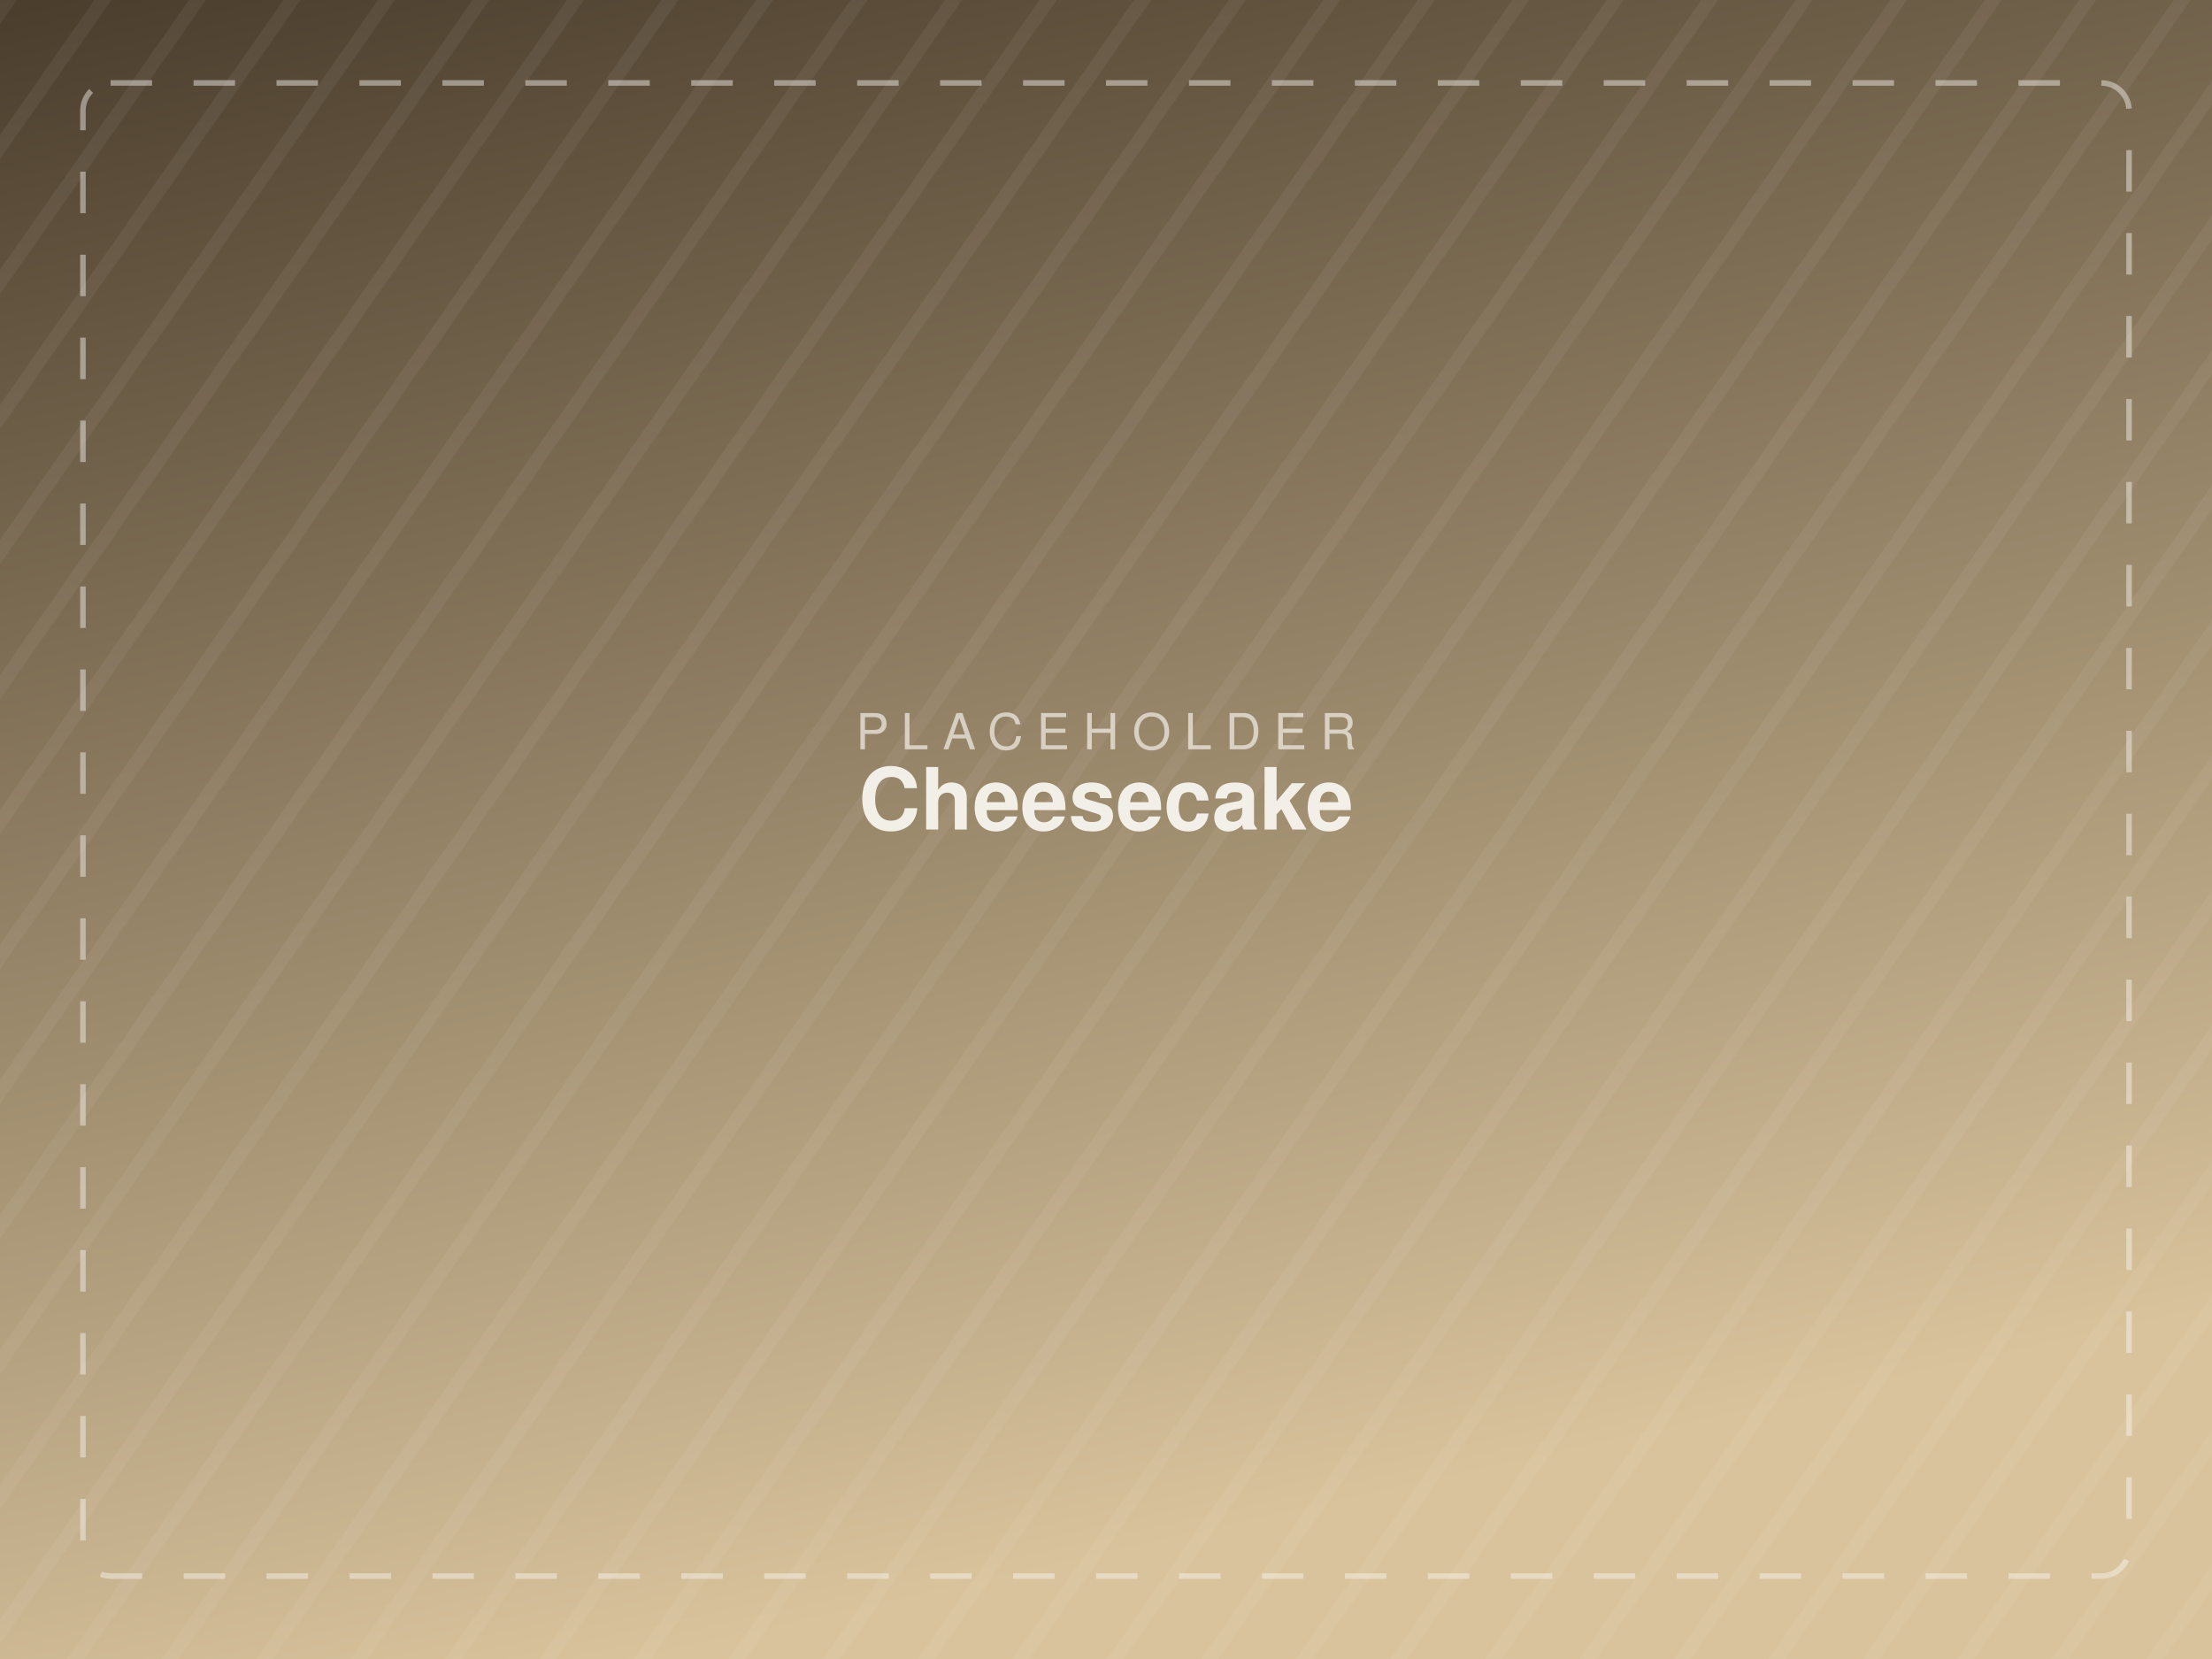
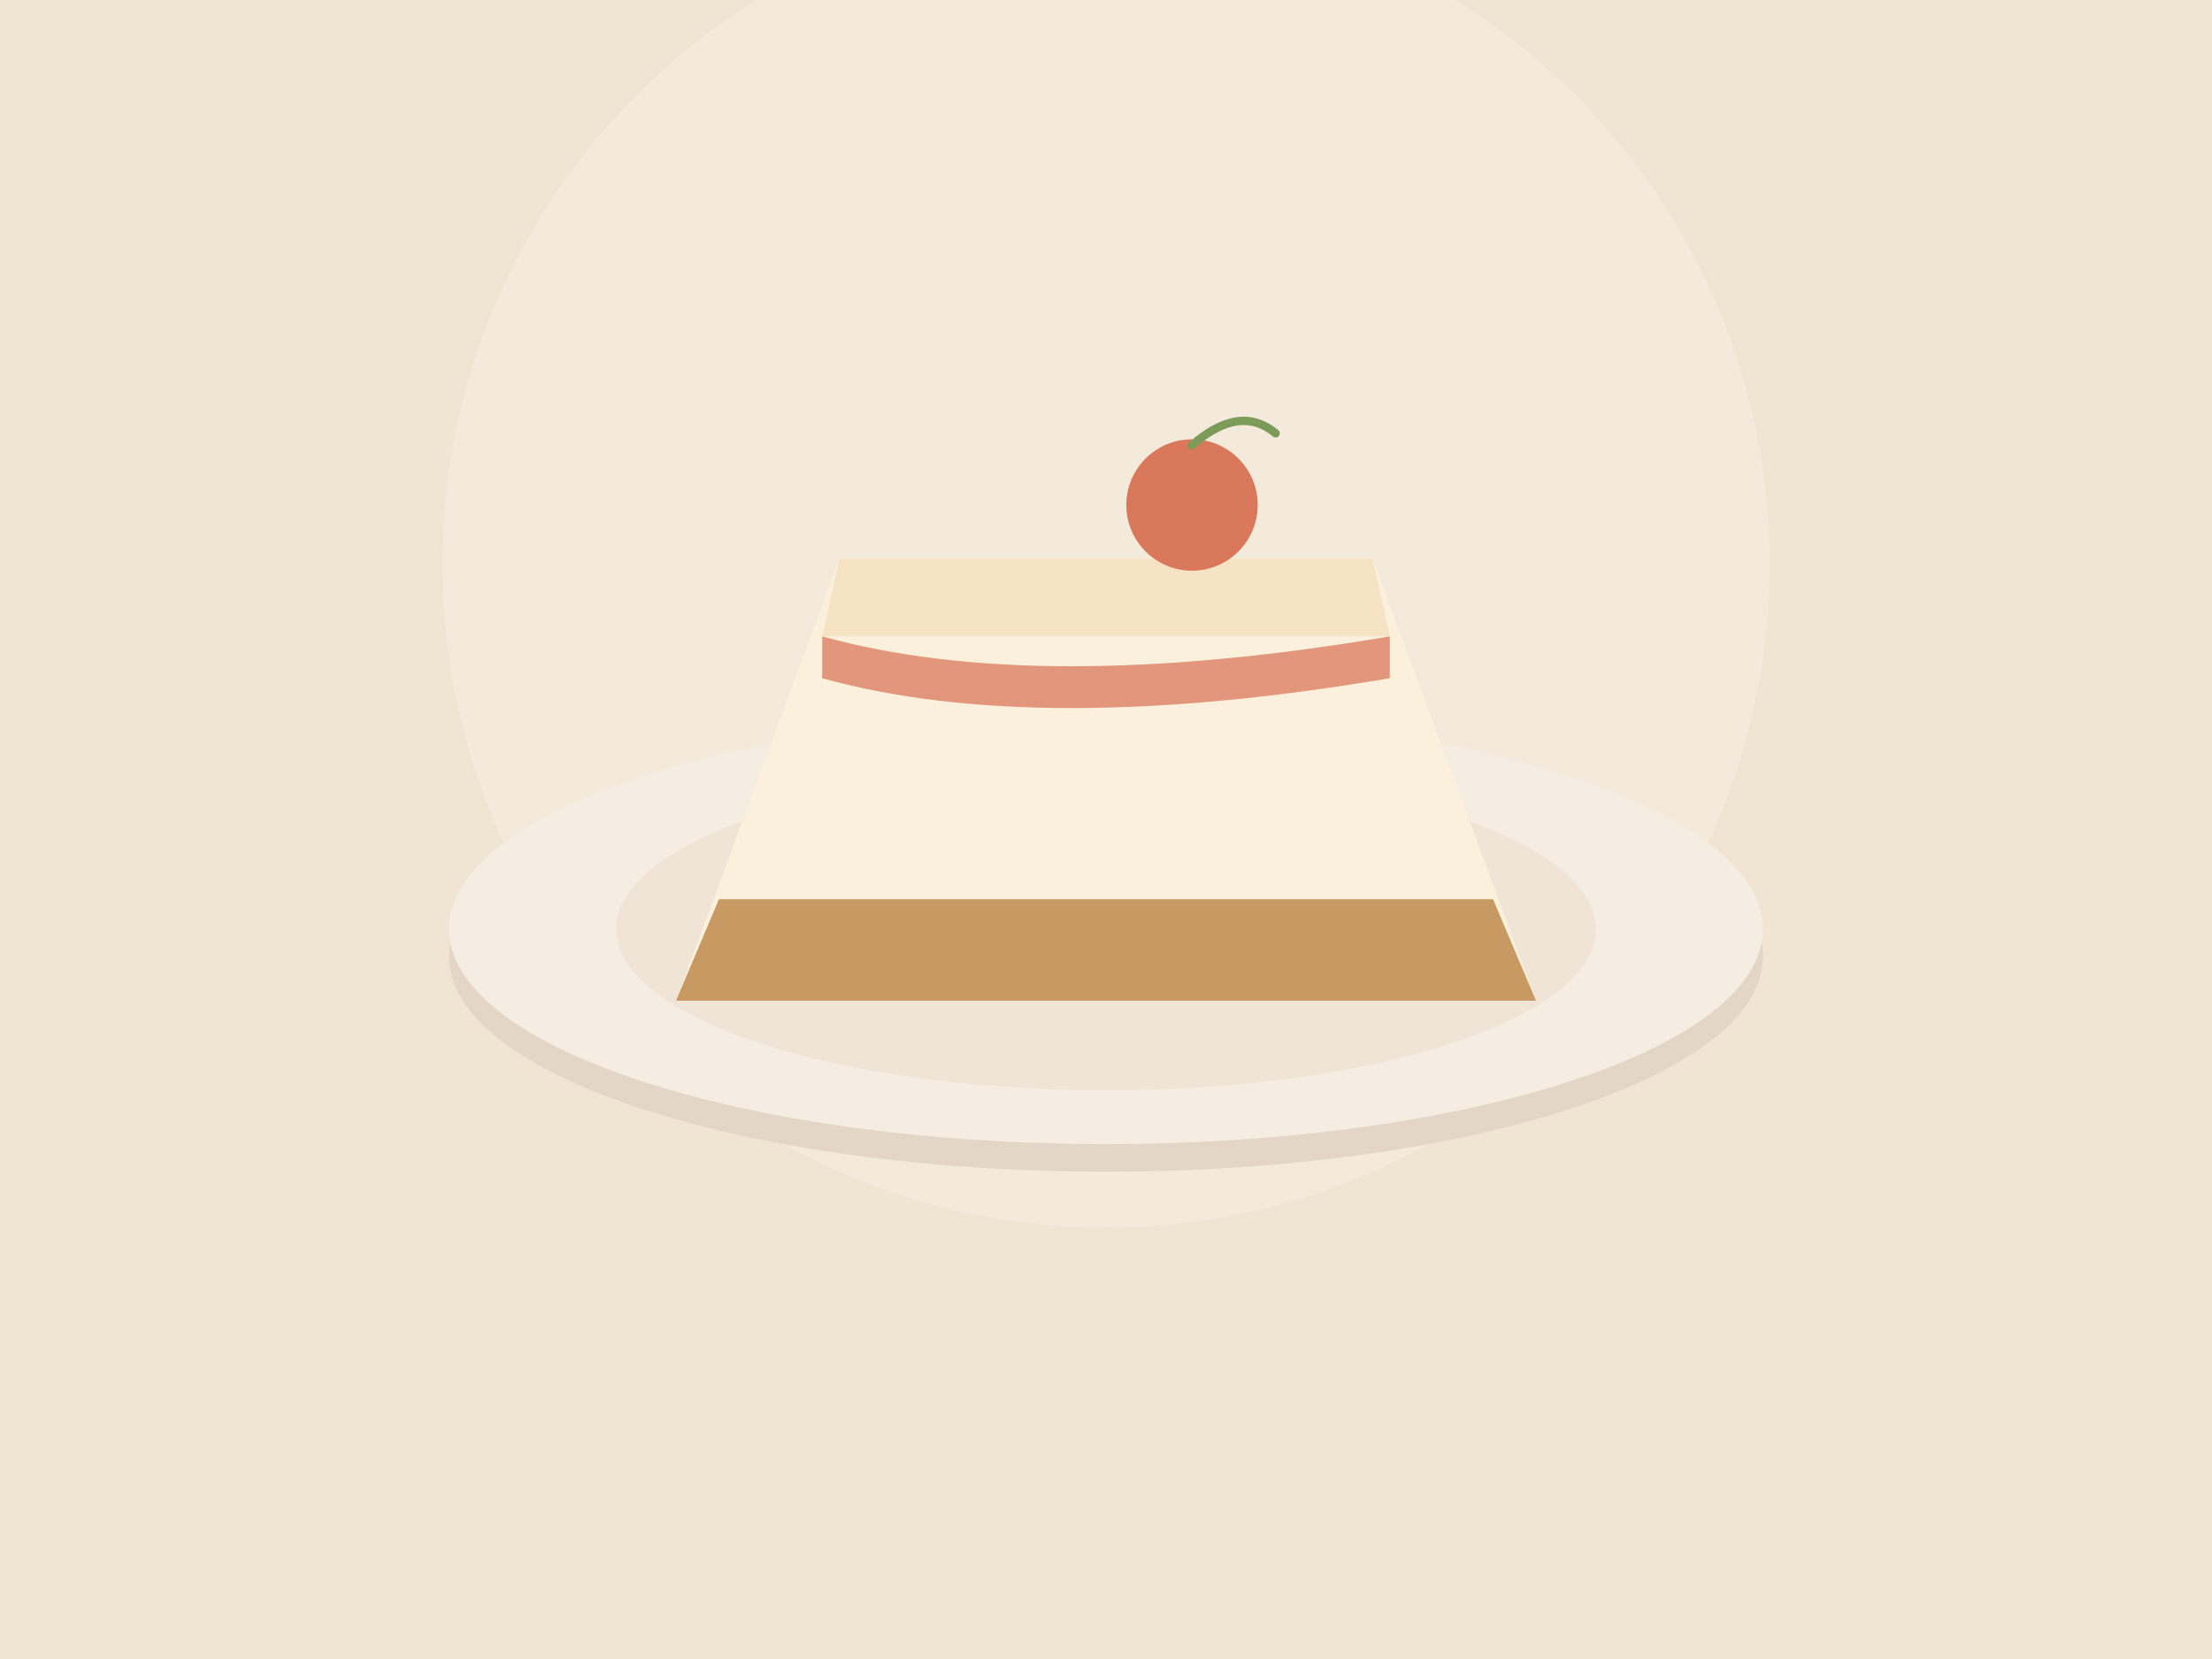
- <svg xmlns="http://www.w3.org/2000/svg" viewBox="0 0 800 600" width="800" height="600" role="img" aria-label="Placeholder: Cheesecake">
-   <defs>
-     <linearGradient id="g" x1="0" y1="0" x2="0.3" y2="1">
-       <stop offset="0" stop-color="#4A3D2C" />
-       <stop offset="1" stop-color="#D8C39C" />
-     </linearGradient>
-     <pattern id="p" width="28" height="28" patternUnits="userSpaceOnUse" patternTransform="rotate(35)">
-       <rect width="28" height="28" fill="none" />
-       <line x1="0" y1="0" x2="0" y2="28" stroke="#FAF7F2" stroke-opacity="0.06" stroke-width="10" />
-     </pattern>
-   </defs>
-   <rect width="800" height="600" fill="url(#g)" />
-   <rect width="800" height="600" fill="url(#p)" />
-   <rect x="30" y="30" width="740" height="540" rx="10" fill="none" stroke="#FAF7F2" stroke-opacity="0.45" stroke-width="2" stroke-dasharray="15 15" />
-   <g transform="translate(400 300)" text-anchor="middle" fill="#FAF7F2" font-family="Helvetica,Arial,sans-serif">
-     <text y="-29" font-size="18" letter-spacing="4.8" opacity="0.65">PLACEHOLDER</text>
-     <text font-size="31" font-weight="600" opacity="0.92">
-       <tspan x="0" dy="0">Cheesecake</tspan>
-     </text>
-   </g>
+ <svg xmlns="http://www.w3.org/2000/svg" viewBox="0 0 800 600" width="800" height="600" role="img" aria-label="Illustration: a slice of cheesecake">
+   <rect width="800" height="600" fill="#F0E4D2" />
+   <circle cx="400.0" cy="204" r="240.0" fill="#FFFFFF" opacity="0.22" />
+   <ellipse cx="400.0" cy="346" rx="237.6" ry="77.76" fill="#E4D6C6" />
+   <ellipse cx="400.0" cy="336" rx="237.6" ry="77.76" fill="#F6EDE2" />
+   <ellipse cx="400.0" cy="336" rx="177.12" ry="58.32" fill="#EFE4D6" />
+   <path d="M244.48 361.92 L555.52 361.92 L496.422 202.08 L303.578 202.08 Z" fill="#FBF0DC" />
+   <path d="M303.578 202.08 L496.422 202.08 L502.643 230.16 L297.357 230.16 Z" fill="#F6E3C4" />
+   <path d="M297.357 230.16 q 77.76 21.6 205.286 0 l0 15.12 q -127.526 21.6 -205.286 0 Z" fill="#D9785B" opacity="0.75" />
+   <path d="M244.48 361.92 L555.52 361.92 L539.968 325.2 L260.032 325.2 Z" fill="#C79A63" />
+   <circle cx="431.104" cy="182.64" r="23.76" fill="#D9785B" />
+   <path d="M431.104 161.04 q 17.28 -15.12 30.24 -4.32" fill="none" stroke="#7C9A58" stroke-width="3" stroke-linecap="round" />
</svg>
